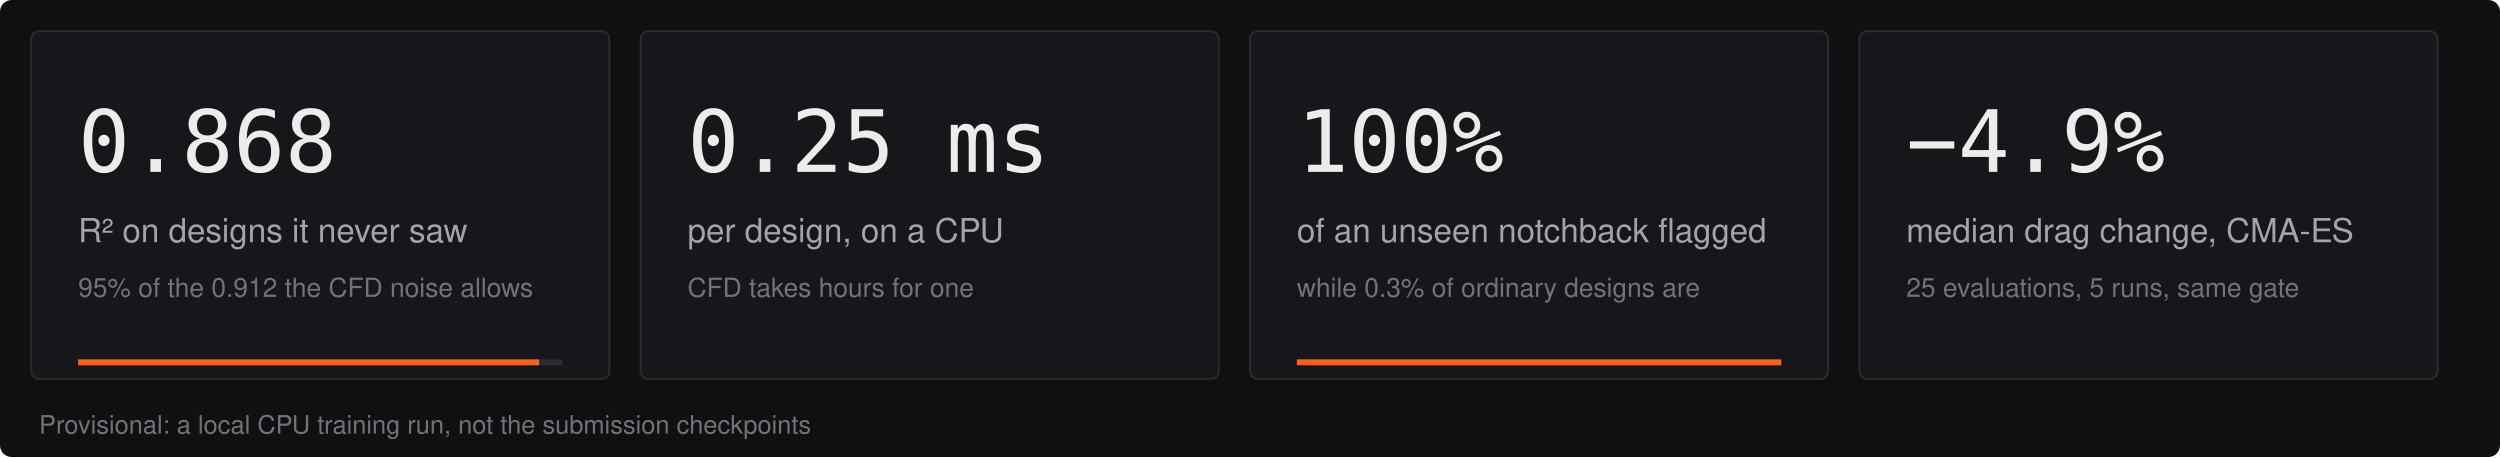
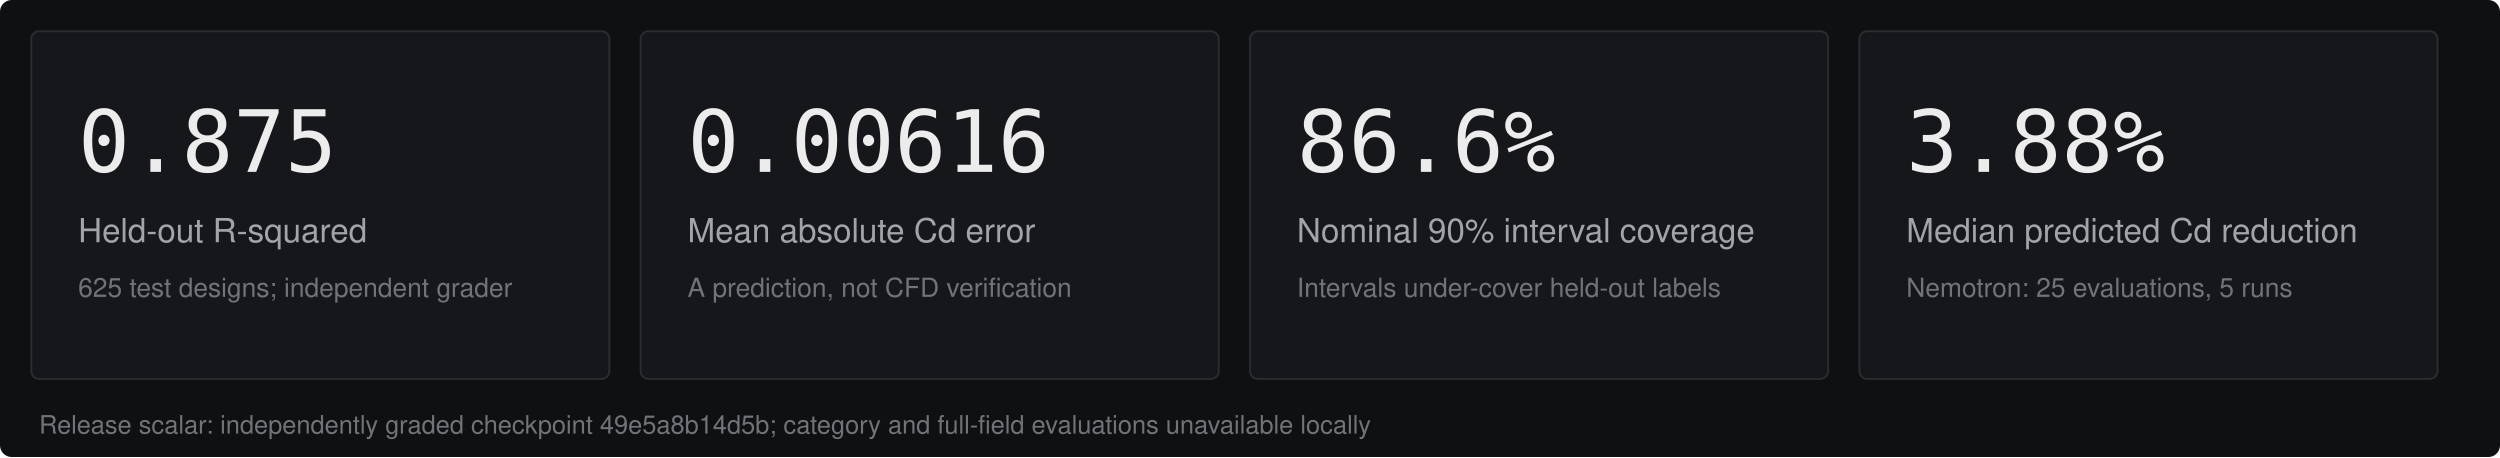
<svg xmlns="http://www.w3.org/2000/svg" viewBox="0 0 1280 234" width="1280" height="234" role="img" aria-label="Headline results: accuracy, speed, out-of-distribution detection and optimisation gain">
  <style>
    .fill { transform-box: fill-box; transform-origin: left; animation: grow 1.4s cubic-bezier(.2,.8,.2,1) both; }
    .rise { animation: rise 0.9s cubic-bezier(.2,.8,.2,1) both; }
    @keyframes grow { from { transform: scaleX(0); } }
    @keyframes rise { from { opacity: 0; transform: translateY(10px); } }
    @media (prefers-reduced-motion: reduce) { * { animation: none !important; } }
  </style>
  <rect width="1280" height="234" rx="6" fill="#0f1012" />
  <g font-family="'IBM Plex Sans','Segoe UI',Helvetica,Arial,sans-serif">
    <g transform="translate(16 16)">
      <rect width="296" height="178" rx="4" fill="#16171a" stroke="#2a2c30" />
-       <text class="rise" x="24" y="72" fill="#ececec" font-family="'IBM Plex Mono',ui-monospace,SFMono-Regular,Consolas,monospace" font-size="44" font-weight="500" style="animation-delay:0.00s">0.868</text>
-       <text x="24" y="108" fill="#a3a4a9" font-size="17">R² on designs it never saw</text>
-       <text x="24" y="136" fill="#727379" font-size="13.5">95% of the 0.912 the CFD noise allows</text>
-       <rect x="24" y="168" width="248" height="3" fill="#2a2c30" />
-       <rect class="fill" x="24" y="168" width="236.0" height="3" fill="#ff5f1f" style="animation-delay:0.0s" />
+       <text class="rise" x="24" y="72" fill="#ececec" font-family="'IBM Plex Mono',ui-monospace,SFMono-Regular,Consolas,monospace" font-size="44" font-weight="500" style="animation-delay:0.00s">0.875</text>
+       <text x="24" y="108" fill="#a3a4a9" font-size="17">Held-out R-squared</text>
+       <text x="24" y="136" fill="#727379" font-size="13.5">625 test designs; independent grader</text>
    </g>
    <g transform="translate(328 16)">
      <rect width="296" height="178" rx="4" fill="#16171a" stroke="#2a2c30" />
-       <text class="rise" x="24" y="72" fill="#ececec" font-family="'IBM Plex Mono',ui-monospace,SFMono-Regular,Consolas,monospace" font-size="44" font-weight="500" style="animation-delay:0.15s">0.25 ms</text>
-       <text x="24" y="108" fill="#a3a4a9" font-size="17">per design, on a CPU</text>
-       <text x="24" y="136" fill="#727379" font-size="13.5">CFD takes hours for one</text>
+       <text class="rise" x="24" y="72" fill="#ececec" font-family="'IBM Plex Mono',ui-monospace,SFMono-Regular,Consolas,monospace" font-size="44" font-weight="500" style="animation-delay:0.15s">0.00616</text>
+       <text x="24" y="108" fill="#a3a4a9" font-size="17">Mean absolute Cd error</text>
+       <text x="24" y="136" fill="#727379" font-size="13.5">A prediction, not CFD verification</text>
    </g>
    <g transform="translate(640 16)">
      <rect width="296" height="178" rx="4" fill="#16171a" stroke="#2a2c30" />
-       <text class="rise" x="24" y="72" fill="#ececec" font-family="'IBM Plex Mono',ui-monospace,SFMono-Regular,Consolas,monospace" font-size="44" font-weight="500" style="animation-delay:0.30s">100%</text>
-       <text x="24" y="108" fill="#a3a4a9" font-size="17">of an unseen notchback flagged</text>
-       <text x="24" y="136" fill="#727379" font-size="13.5">while 0.3% of ordinary designs are</text>
-       <rect x="24" y="168" width="248" height="3" fill="#2a2c30" />
-       <rect class="fill" x="24" y="168" width="248.0" height="3" fill="#ff5f1f" style="animation-delay:0.4s" />
+       <text class="rise" x="24" y="72" fill="#ececec" font-family="'IBM Plex Mono',ui-monospace,SFMono-Regular,Consolas,monospace" font-size="44" font-weight="500" style="animation-delay:0.30s">86.6%</text>
+       <text x="24" y="108" fill="#a3a4a9" font-size="17">Nominal 90% interval coverage</text>
+       <text x="24" y="136" fill="#727379" font-size="13.5">Intervals under-cover held-out labels</text>
    </g>
    <g transform="translate(952 16)">
      <rect width="296" height="178" rx="4" fill="#16171a" stroke="#2a2c30" />
-       <text class="rise" x="24" y="72" fill="#ececec" font-family="'IBM Plex Mono',ui-monospace,SFMono-Regular,Consolas,monospace" font-size="44" font-weight="500" style="animation-delay:0.45s">−4.9%</text>
-       <text x="24" y="108" fill="#a3a4a9" font-size="17">median drag change, CMA-ES</text>
-       <text x="24" y="136" fill="#727379" font-size="13.5">25 evaluations, 5 runs, same gate</text>
+       <text class="rise" x="24" y="72" fill="#ececec" font-family="'IBM Plex Mono',ui-monospace,SFMono-Regular,Consolas,monospace" font-size="44" font-weight="500" style="animation-delay:0.45s">3.88%</text>
+       <text x="24" y="108" fill="#a3a4a9" font-size="17">Median predicted Cd reduction</text>
+       <text x="24" y="136" fill="#727379" font-size="13.5">Nemotron: 25 evaluations, 5 runs</text>
    </g>
-     <text x="20" y="222" fill="#727379" font-size="13">Provisional: a local CPU training run, not the submission checkpoints</text>
+     <text x="20" y="222" fill="#727379" font-size="13">Release scalar: independently graded checkpoint 49e5a8b14d5b; category and full-field evaluations unavailable locally</text>
  </g>
</svg>
